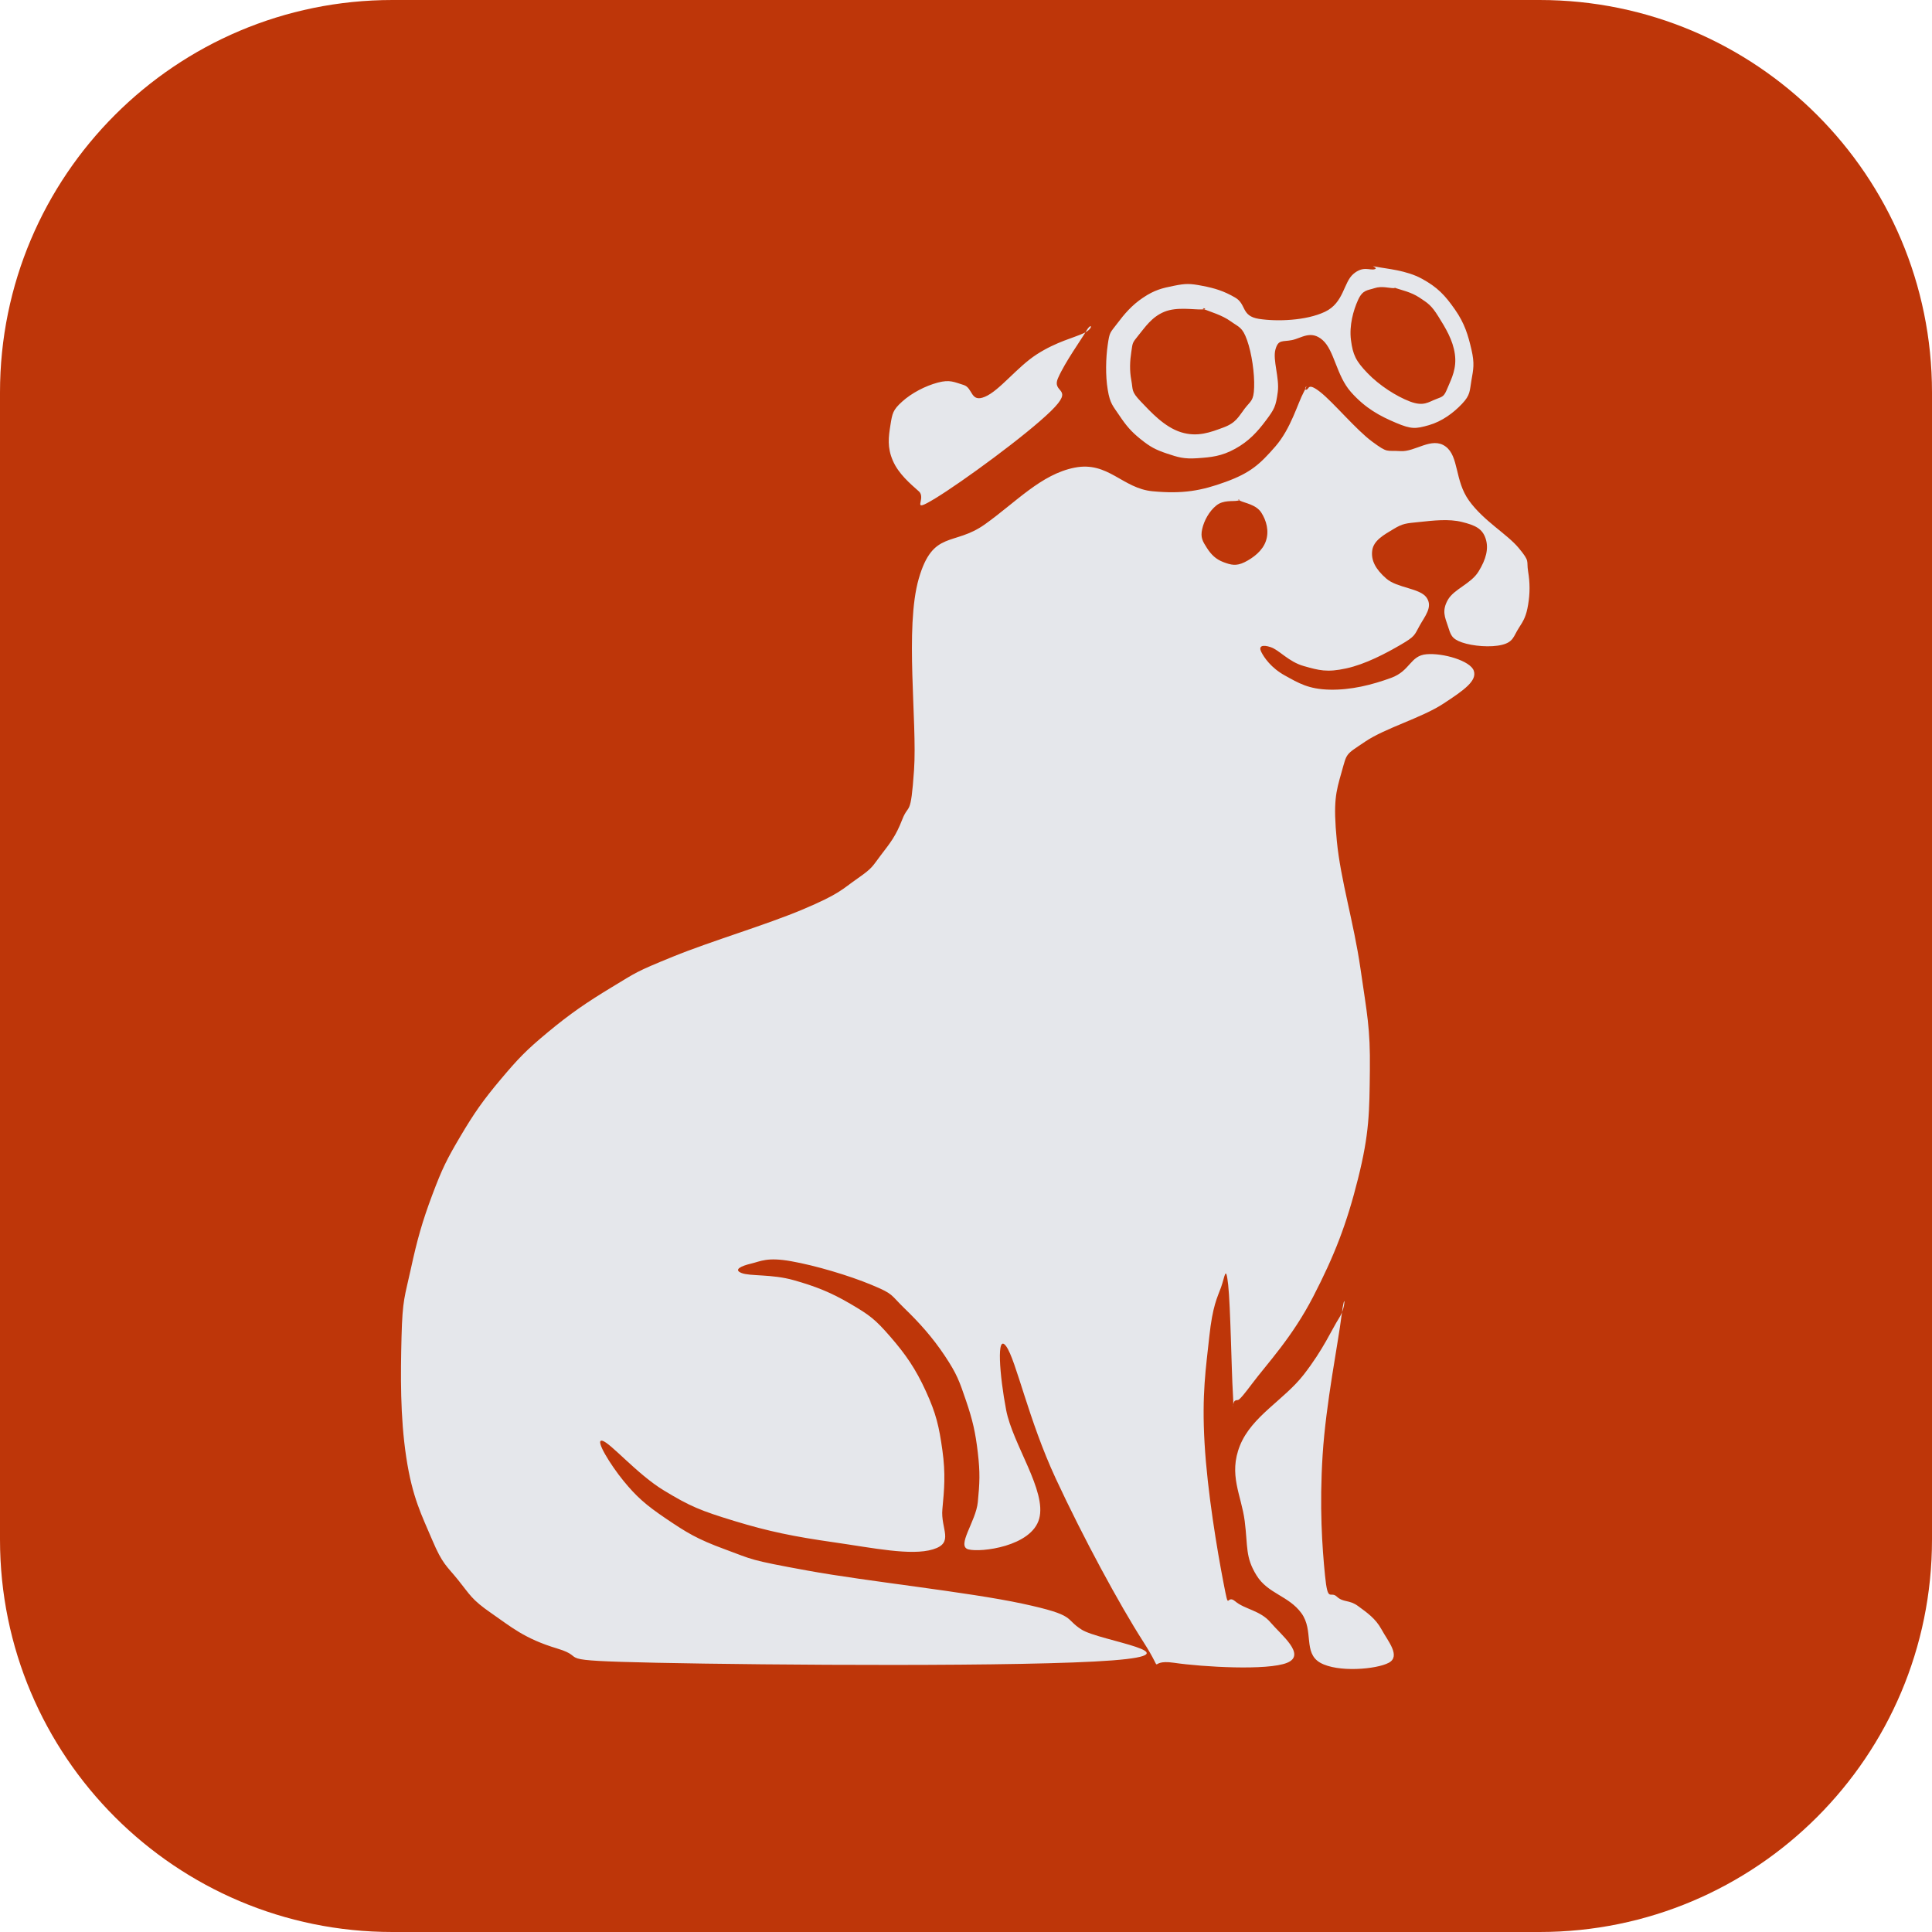
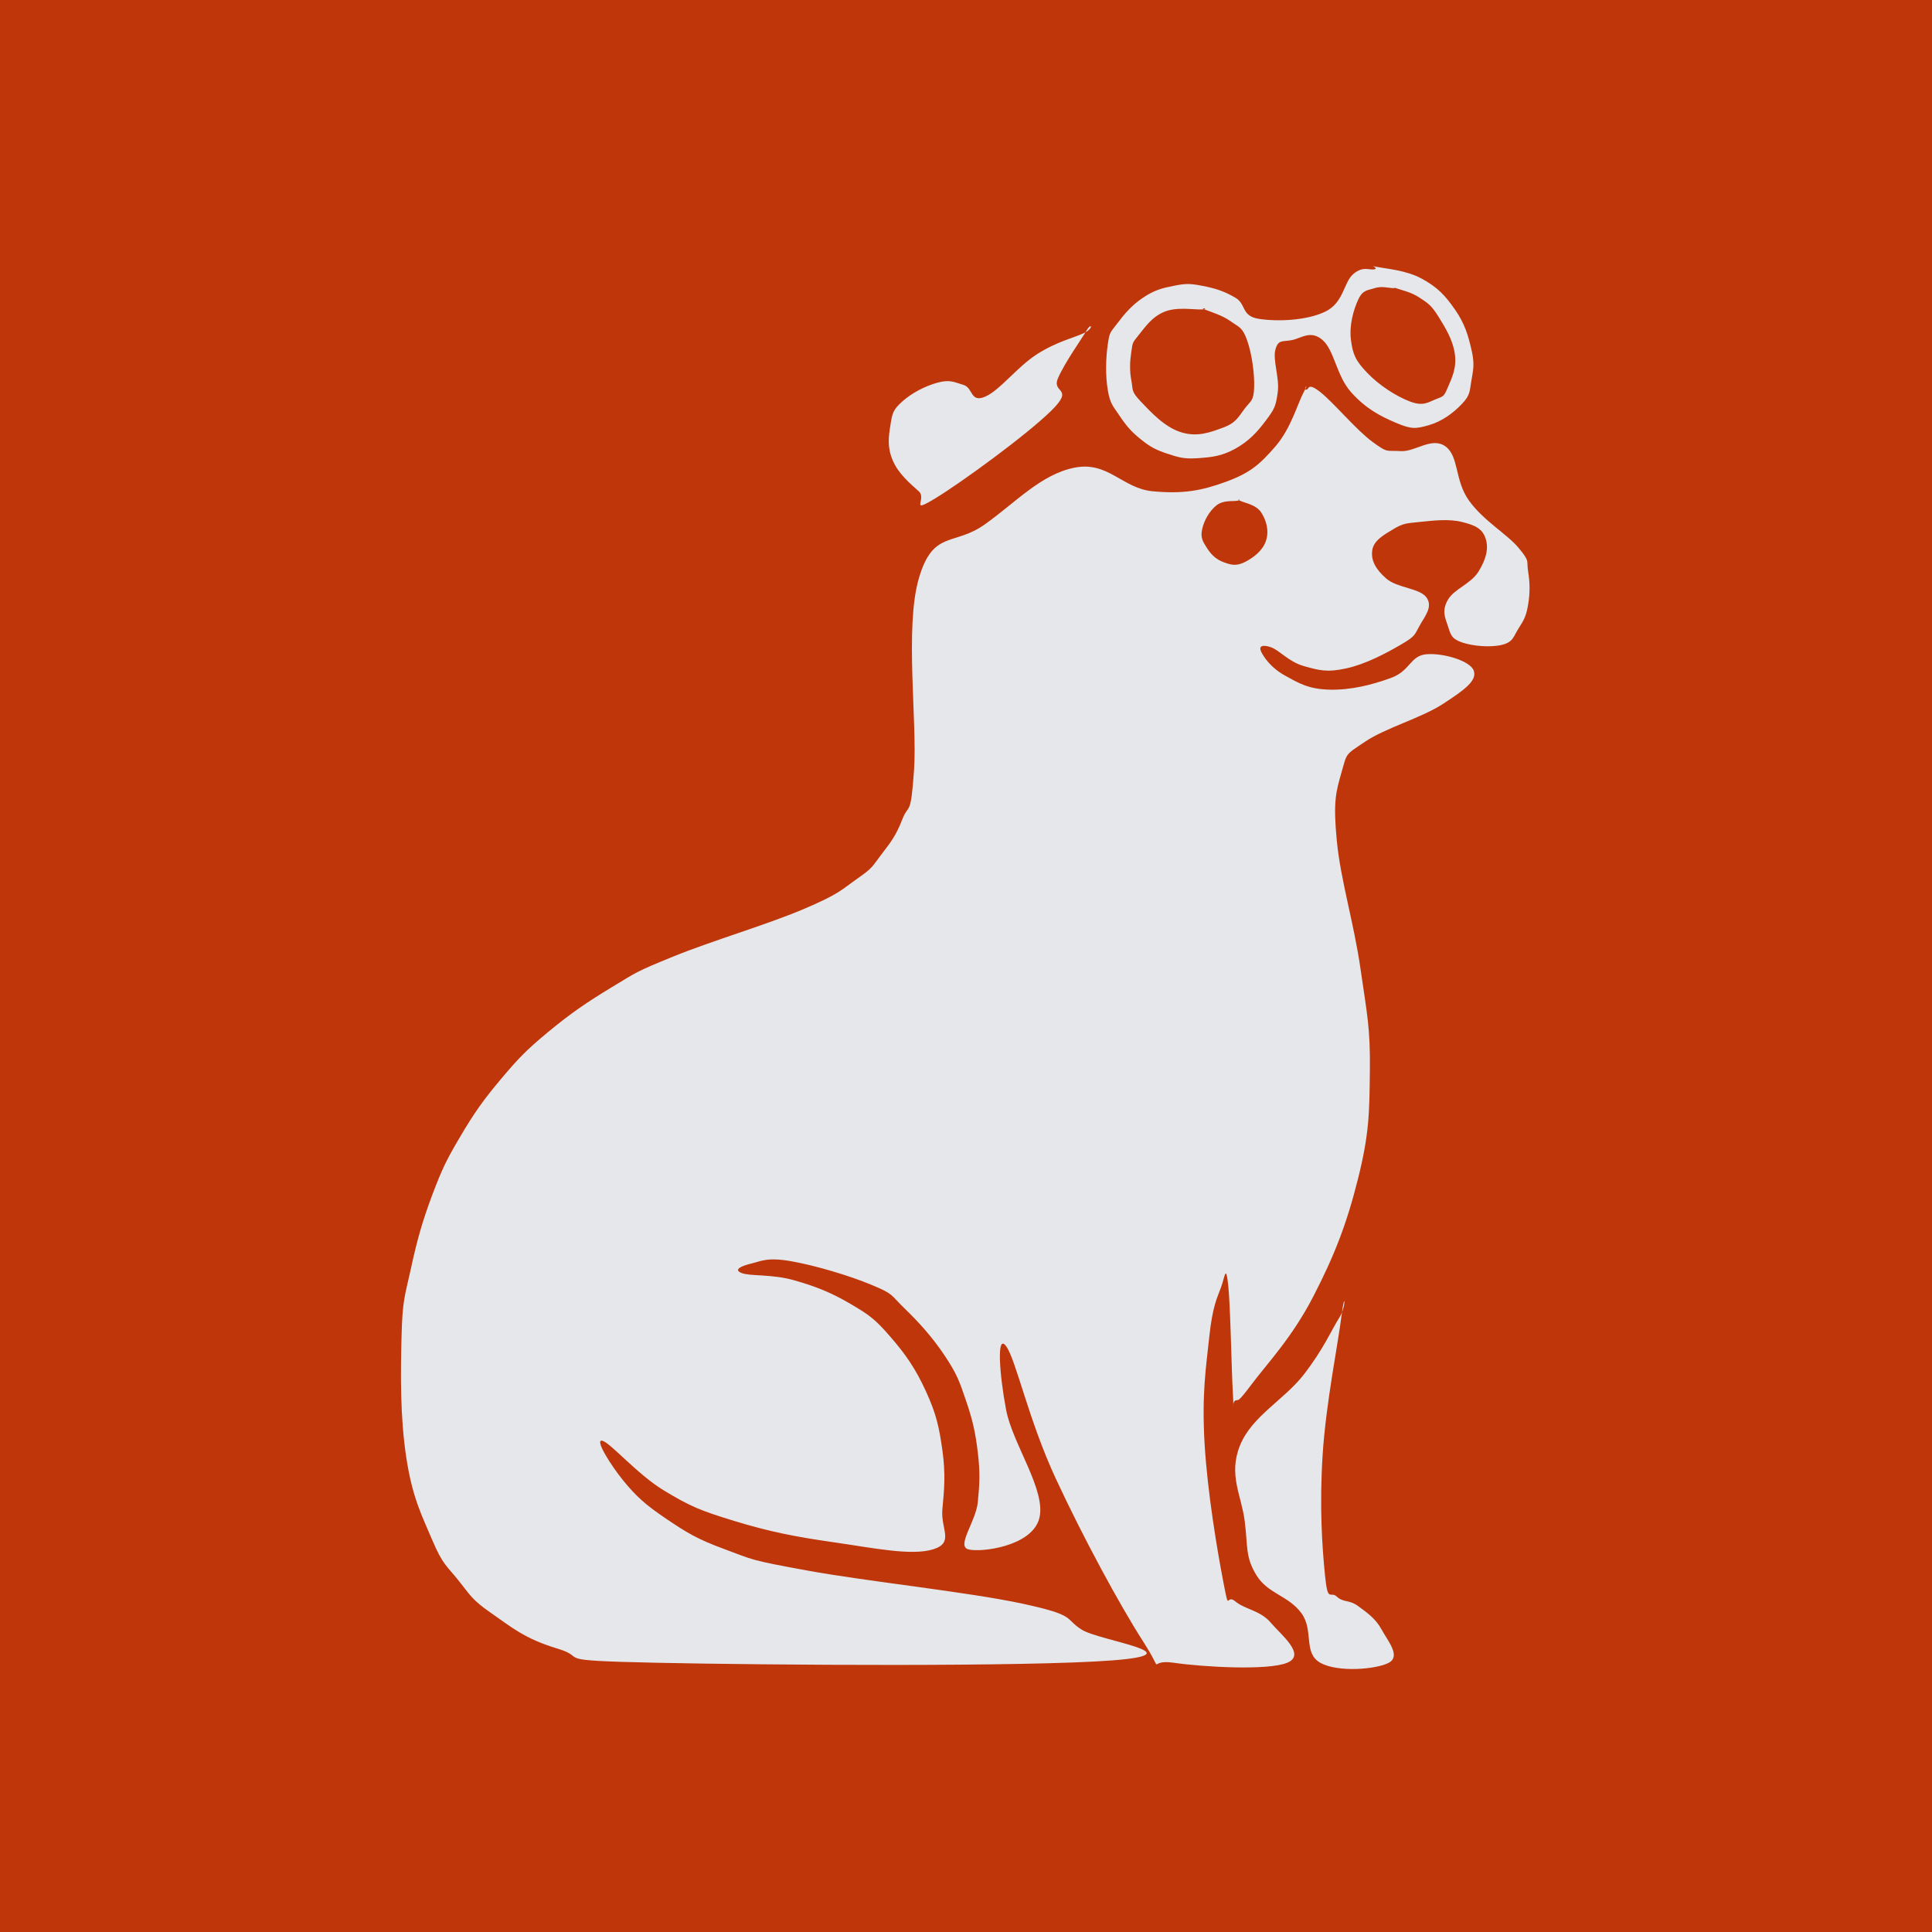
<svg xmlns="http://www.w3.org/2000/svg" viewBox="0 0 512 512" width="512" height="512">
-   <rect width="512" height="512" rx="104" fill="#BE3609" />
+   <rect width="512" height="512" fill="#BE3609" />
  <path fill="#E5E7EB" fill-rule="evenodd" clip-rule="evenodd" d="M 346.13 103.28 C 347.01 103.28, 346.38 101.15, 349.89 103.90 C 353.39 106.66, 359.40 113.92, 363.66 117.05 C 367.91 120.18, 367.29 119.30, 371.17 119.55 C 375.05 119.80, 379.43 115.67, 383.06 118.30 C 386.69 120.93, 385.44 127.31, 389.32 132.69 C 393.20 138.08, 399.33 141.46, 402.46 145.21 C 405.59 148.97, 404.47 148.47, 404.97 151.47 C 405.47 154.48, 405.47 157.23, 404.97 160.23 C 404.47 163.24, 403.84 164.37, 402.46 166.49 C 401.09 168.62, 401.09 170.12, 398.08 170.88 C 395.08 171.63, 390.32 171.25, 387.44 170.25 C 384.56 169.25, 384.44 168.12, 383.69 165.87 C 382.94 163.61, 382.06 161.86, 383.69 158.98 C 385.31 156.10, 389.82 154.73, 391.82 151.47 C 393.83 148.22, 394.58 145.34, 393.70 142.71 C 392.83 140.08, 390.95 139.20, 387.44 138.33 C 383.94 137.45, 379.81 137.95, 376.18 138.33 C 372.55 138.70, 371.79 138.70, 369.29 140.21 C 366.79 141.71, 364.03 143.21, 363.66 145.84 C 363.28 148.47, 364.53 150.85, 367.41 153.35 C 370.29 155.85, 376.30 155.85, 378.05 158.36 C 379.81 160.86, 377.55 163.36, 376.18 165.87 C 374.80 168.37, 375.05 168.62, 371.17 170.88 C 367.29 173.13, 361.91 176.01, 356.77 177.13 C 351.64 178.26, 349.51 177.64, 345.51 176.51 C 341.50 175.38, 339.00 172.25, 336.74 171.50 C 334.49 170.75, 333.49 171.25, 334.24 172.75 C 334.99 174.26, 336.87 177.01, 340.50 179.01 C 344.13 181.02, 346.76 182.64, 352.39 182.77 C 358.02 182.89, 363.53 181.52, 368.67 179.64 C 373.80 177.76, 373.67 173.75, 378.05 173.38 C 382.44 173.00, 389.70 175.13, 390.57 177.76 C 391.45 180.39, 388.19 182.77, 382.44 186.52 C 376.68 190.28, 367.16 192.91, 361.78 196.54 C 356.40 200.17, 357.02 199.42, 355.52 204.67 C 354.02 209.93, 353.27 212.44, 354.27 222.83 C 355.27 233.22, 358.78 244.48, 360.53 256.63 C 362.28 268.77, 363.16 272.40, 363.03 283.54 C 362.91 294.68, 362.91 300.31, 359.90 312.33 C 356.90 324.35, 353.64 332.74, 348.01 343.63 C 342.38 354.52, 335.87 361.28, 331.74 366.79 C 327.60 372.30, 328.36 370.67, 327.35 371.17 C 326.35 371.67, 327.10 375.42, 326.73 369.29 C 326.35 363.16, 326.10 346.13, 325.48 340.50 C 324.85 334.87, 324.60 338.37, 323.60 341.12 C 322.60 343.88, 321.35 346.01, 320.47 354.27 C 319.59 362.53, 318.47 369.42, 319.22 382.44 C 319.97 395.45, 322.60 410.98, 324.22 419.36 C 325.85 427.75, 324.85 422.24, 327.35 424.37 C 329.86 426.50, 333.99 426.75, 336.74 430.00 C 339.50 433.26, 346.26 438.52, 341.12 440.65 C 335.99 442.77, 318.72 441.77, 311.08 440.65 C 303.44 439.52, 309.20 444.78, 302.94 435.01 C 296.68 425.25, 287.05 407.47, 279.78 391.82 C 272.52 376.18, 269.27 360.40, 266.64 356.77 C 264.01 353.14, 264.89 364.53, 266.64 373.67 C 268.39 382.81, 277.41 395.08, 275.40 402.46 C 273.40 409.85, 259.88 411.48, 256.63 410.60 C 253.37 409.73, 258.63 403.22, 259.13 398.08 C 259.63 392.95, 259.76 390.32, 259.13 384.94 C 258.50 379.56, 257.75 376.30, 256.00 371.17 C 254.25 366.04, 253.62 364.16, 250.37 359.28 C 247.11 354.39, 243.61 350.51, 239.73 346.76 C 235.85 343.00, 236.97 343.00, 230.96 340.50 C 224.95 338.00, 216.07 335.37, 209.68 334.24 C 203.30 333.11, 201.67 334.24, 199.04 334.87 C 196.41 335.49, 194.28 336.49, 196.54 337.37 C 198.79 338.25, 204.55 337.62, 210.31 339.25 C 216.07 340.87, 220.20 342.50, 225.33 345.51 C 230.46 348.51, 231.96 349.64, 235.97 354.27 C 239.98 358.90, 242.61 362.66, 245.36 368.67 C 248.11 374.67, 248.86 378.05, 249.74 384.31 C 250.62 390.57, 250.24 394.70, 249.74 399.96 C 249.24 405.22, 253.00 408.85, 247.24 410.60 C 241.48 412.35, 231.46 410.23, 220.95 408.72 C 210.43 407.22, 203.67 405.84, 194.66 403.09 C 185.65 400.34, 182.89 399.21, 175.88 394.95 C 168.87 390.70, 161.74 382.31, 159.61 381.81 C 157.48 381.31, 161.86 388.32, 165.24 392.45 C 168.62 396.58, 171.13 398.83, 176.51 402.46 C 181.89 406.09, 184.65 407.85, 192.16 410.60 C 199.67 413.36, 198.29 413.36, 214.06 416.23 C 229.84 419.11, 256.50 421.87, 271.02 425.00 C 285.54 428.13, 281.91 428.88, 286.67 431.88 C 291.43 434.89, 317.34 438.27, 294.81 440.02 C 272.27 441.77, 203.42 441.27, 174.00 440.65 C 144.59 440.02, 156.48 439.52, 147.72 436.89 C 138.95 434.26, 135.45 431.13, 130.19 427.50 C 124.93 423.87, 124.56 422.62, 121.43 418.74 C 118.30 414.86, 117.30 414.61, 114.54 408.10 C 111.79 401.59, 109.29 396.96, 107.66 386.19 C 106.03 375.42, 106.16 364.28, 106.41 354.27 C 106.66 344.25, 107.28 343.63, 108.91 336.12 C 110.54 328.61, 111.91 323.72, 114.54 316.71 C 117.17 309.70, 118.42 307.20, 122.05 301.07 C 125.68 294.93, 128.06 291.55, 132.69 286.04 C 137.33 280.54, 139.33 278.41, 145.21 273.53 C 151.10 268.64, 155.48 265.64, 162.11 261.63 C 168.75 257.63, 168.25 257.63, 178.39 253.50 C 188.53 249.37, 203.05 245.11, 212.81 240.98 C 222.58 236.85, 223.08 235.72, 227.21 232.84 C 231.34 229.96, 231.09 229.71, 233.47 226.58 C 235.85 223.45, 237.35 221.70, 239.10 217.19 C 240.85 212.69, 241.35 216.82, 242.23 204.05 C 243.11 191.28, 239.73 166.37, 243.48 153.35 C 247.24 140.33, 252.75 144.84, 261.01 138.95 C 269.27 133.07, 275.90 125.68, 284.79 123.93 C 293.68 122.18, 297.44 129.44, 305.45 130.19 C 313.46 130.94, 318.34 130.07, 324.85 127.69 C 331.36 125.31, 333.86 123.06, 338.00 118.30 C 342.13 113.54, 343.88 106.91, 345.51 103.90 C 347.13 100.90, 345.26 103.28, 346.13 103.28 Z M 364.91 70.73 C 367.41 71.23, 372.67 71.60, 376.80 73.86 C 380.93 76.11, 382.94 78.24, 385.56 82.00 C 388.19 85.75, 389.07 88.88, 389.95 92.64 C 390.82 96.39, 390.45 97.89, 389.95 100.77 C 389.45 103.65, 389.70 104.65, 387.44 107.03 C 385.19 109.41, 382.18 111.66, 378.68 112.67 C 375.17 113.67, 374.05 113.79, 369.92 112.04 C 365.79 110.29, 361.91 108.28, 358.02 103.90 C 354.14 99.52, 353.64 92.89, 350.51 90.13 C 347.38 87.38, 344.88 89.63, 342.38 90.13 C 339.87 90.63, 338.75 89.88, 338.00 92.64 C 337.24 95.39, 339.12 100.15, 338.62 103.90 C 338.12 107.66, 337.74 108.41, 335.49 111.41 C 333.24 114.42, 330.98 116.92, 327.35 118.92 C 323.72 120.93, 320.97 121.18, 317.34 121.43 C 313.71 121.68, 312.21 121.18, 309.20 120.18 C 306.20 119.17, 304.82 118.42, 302.32 116.42 C 299.81 114.42, 298.44 112.79, 296.68 110.16 C 294.93 107.53, 294.18 107.03, 293.56 103.28 C 292.93 99.52, 293.05 94.89, 293.56 91.38 C 294.06 87.88, 294.18 88.25, 296.06 85.75 C 297.94 83.25, 299.94 80.87, 302.94 78.87 C 305.95 76.86, 307.95 76.36, 311.08 75.74 C 314.21 75.11, 315.34 75.11, 318.59 75.74 C 321.85 76.36, 324.35 77.11, 327.35 78.87 C 330.36 80.62, 328.86 83.75, 333.61 84.50 C 338.37 85.25, 346.13 85.00, 351.14 82.62 C 356.15 80.24, 356.02 74.86, 358.65 72.61 C 361.28 70.35, 363.03 71.73, 364.28 71.35 C 365.54 70.98, 362.41 70.23, 364.91 70.73 Z M 355.52 348.64 C 354.64 355.90, 351.39 371.79, 350.51 385.56 C 349.64 399.33, 350.39 409.98, 351.14 417.49 C 351.89 425.00, 352.52 421.49, 354.27 423.12 C 356.02 424.75, 357.52 423.87, 359.90 425.62 C 362.28 427.38, 364.53 428.88, 366.16 431.88 C 367.79 434.89, 371.29 438.89, 368.04 440.65 C 364.78 442.40, 354.52 443.27, 349.89 440.65 C 345.26 438.02, 348.26 432.13, 344.88 427.50 C 341.50 422.87, 335.99 422.37, 332.99 417.49 C 329.98 412.60, 330.73 409.98, 329.86 403.09 C 328.98 396.21, 325.48 390.82, 328.61 383.06 C 331.74 375.30, 340.25 371.04, 345.51 364.28 C 350.76 357.52, 352.89 352.39, 354.89 349.26 C 356.90 346.13, 356.40 341.38, 355.52 348.64 Z M 287.92 87.63 C 286.54 90.01, 282.29 95.89, 280.41 100.15 C 278.53 104.40, 285.04 102.53, 278.53 108.91 C 272.02 115.29, 254.87 127.81, 247.86 132.07 C 240.85 136.32, 245.73 132.19, 243.48 130.19 C 241.23 128.19, 238.10 125.56, 236.60 122.05 C 235.09 118.55, 235.47 115.79, 235.97 112.67 C 236.47 109.54, 236.60 108.66, 239.10 106.41 C 241.60 104.15, 245.23 102.27, 248.49 101.40 C 251.74 100.52, 252.87 101.27, 255.37 102.02 C 257.88 102.78, 257.13 106.78, 261.01 105.15 C 264.89 103.53, 269.52 97.27, 274.78 93.89 C 280.04 90.51, 284.67 89.51, 287.30 88.25 C 289.92 87.00, 289.30 85.25, 287.92 87.63 Z M 318.59 82.00 C 316.46 82.12, 311.96 81.24, 308.58 82.62 C 305.20 84.00, 303.44 86.75, 301.69 88.88 C 299.94 91.01, 300.19 90.88, 299.81 93.26 C 299.44 95.64, 299.31 98.14, 299.81 100.77 C 300.31 103.40, 299.69 103.65, 302.32 106.41 C 304.95 109.16, 308.58 113.17, 312.96 114.54 C 317.34 115.92, 320.84 114.54, 324.22 113.29 C 327.60 112.04, 328.23 110.41, 329.86 108.28 C 331.49 106.16, 332.24 106.28, 332.36 102.65 C 332.49 99.02, 331.74 93.64, 330.48 90.13 C 329.23 86.63, 328.36 86.75, 326.10 85.12 C 323.85 83.50, 320.72 82.62, 319.22 82.00 C 317.72 81.37, 320.72 81.87, 318.59 82.00 Z M 369.29 76.36 C 368.16 76.36, 366.16 75.74, 364.28 76.36 C 362.41 76.99, 361.15 76.74, 359.90 79.49 C 358.65 82.25, 357.52 86.25, 358.02 90.13 C 358.53 94.01, 359.28 95.64, 362.41 98.89 C 365.54 102.15, 370.04 105.03, 373.67 106.41 C 377.30 107.78, 378.55 106.53, 380.56 105.78 C 382.56 105.03, 382.69 105.03, 383.69 102.65 C 384.69 100.27, 386.07 97.64, 385.56 93.89 C 385.06 90.13, 383.06 86.88, 381.18 83.87 C 379.31 80.87, 378.43 80.37, 376.18 78.87 C 373.92 77.36, 371.29 76.86, 369.92 76.36 C 368.54 75.86, 370.42 76.36, 369.29 76.36 Z M 327.98 132.69 C 326.73 132.94, 324.22 132.44, 322.35 133.95 C 320.47 135.45, 319.09 137.95, 318.59 140.21 C 318.09 142.46, 318.72 143.46, 319.84 145.21 C 320.97 146.97, 322.22 148.22, 324.22 148.97 C 326.23 149.72, 327.60 150.09, 329.86 148.97 C 332.11 147.84, 334.62 145.96, 335.49 143.33 C 336.37 140.71, 335.62 137.95, 334.24 135.82 C 332.86 133.70, 329.86 133.32, 328.61 132.69 C 327.35 132.07, 329.23 132.44, 327.98 132.69 Z" />
</svg>
